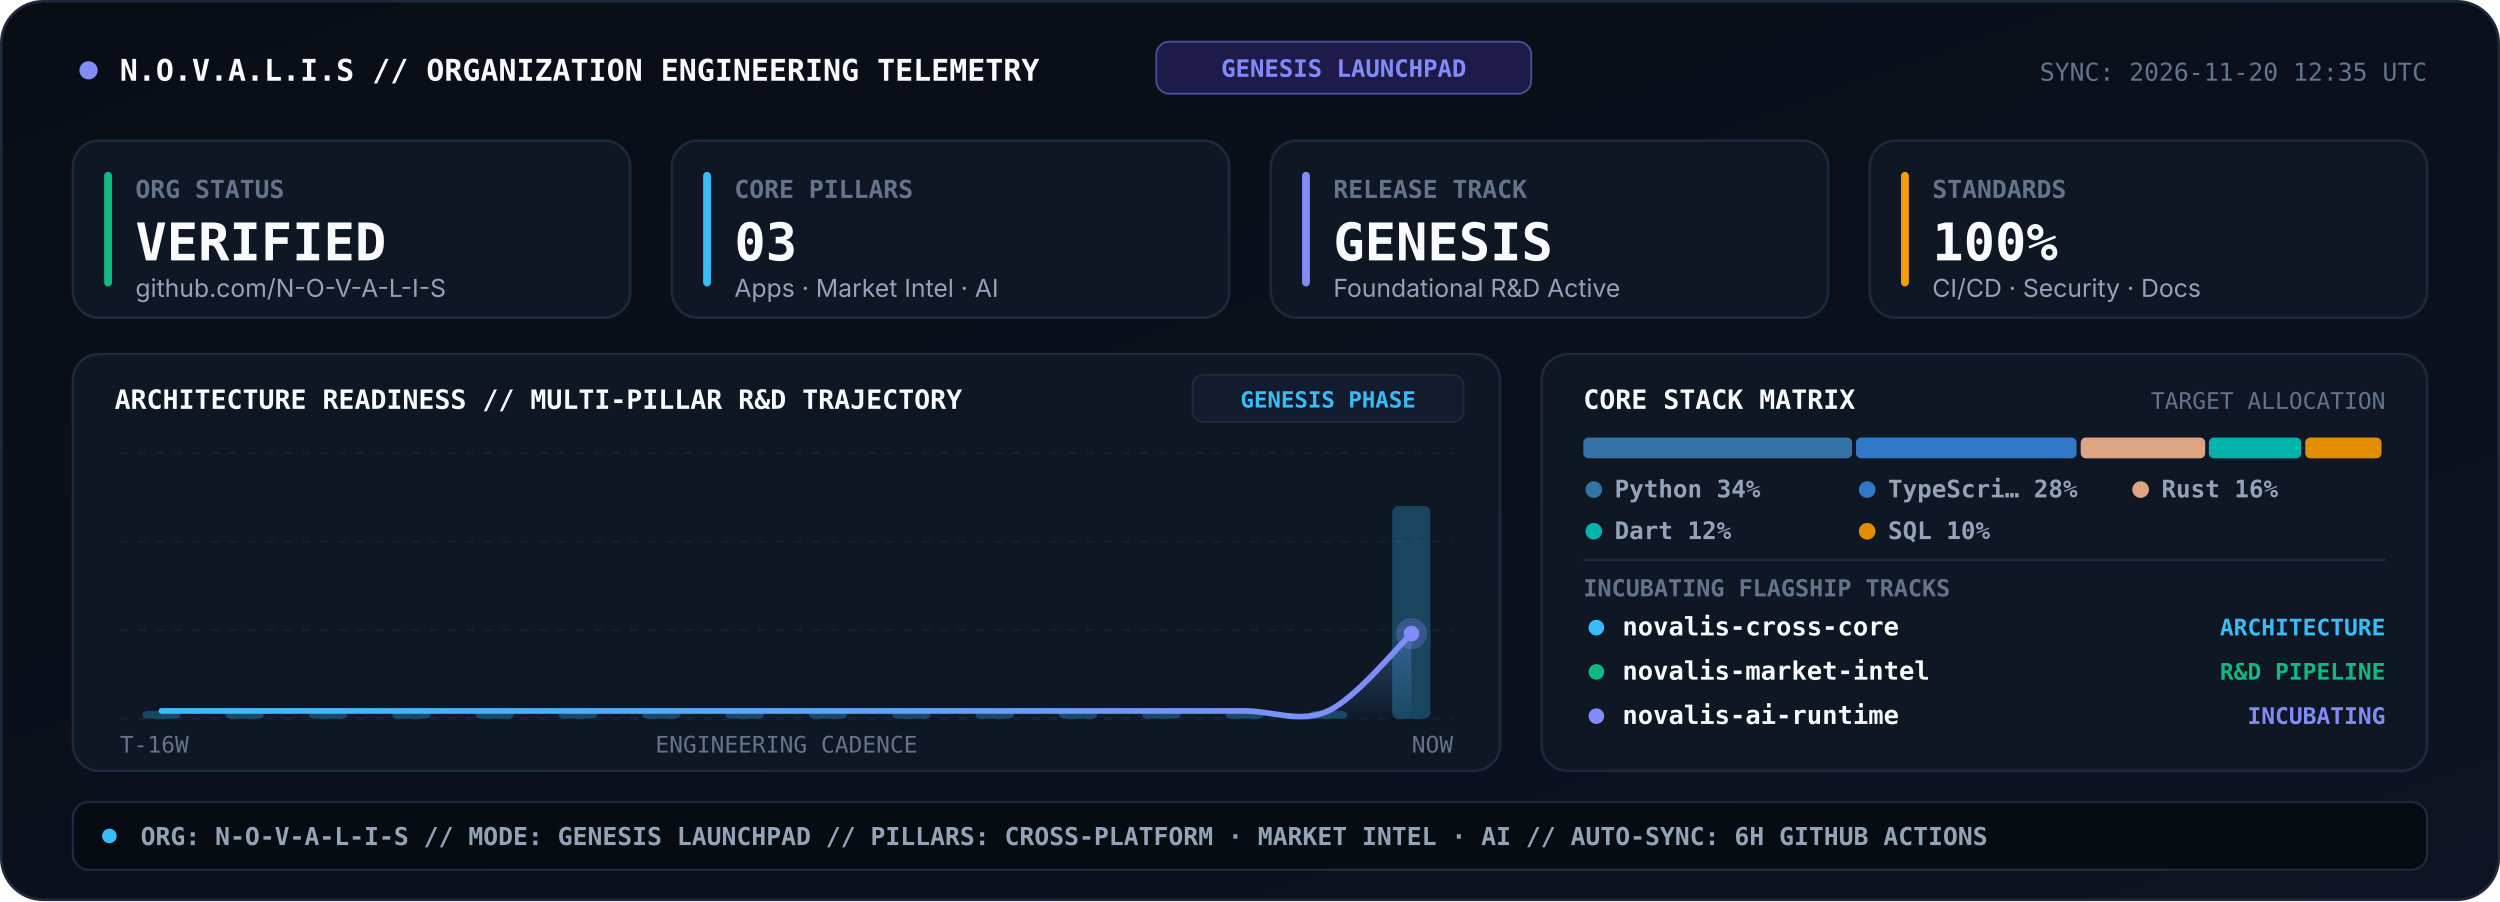
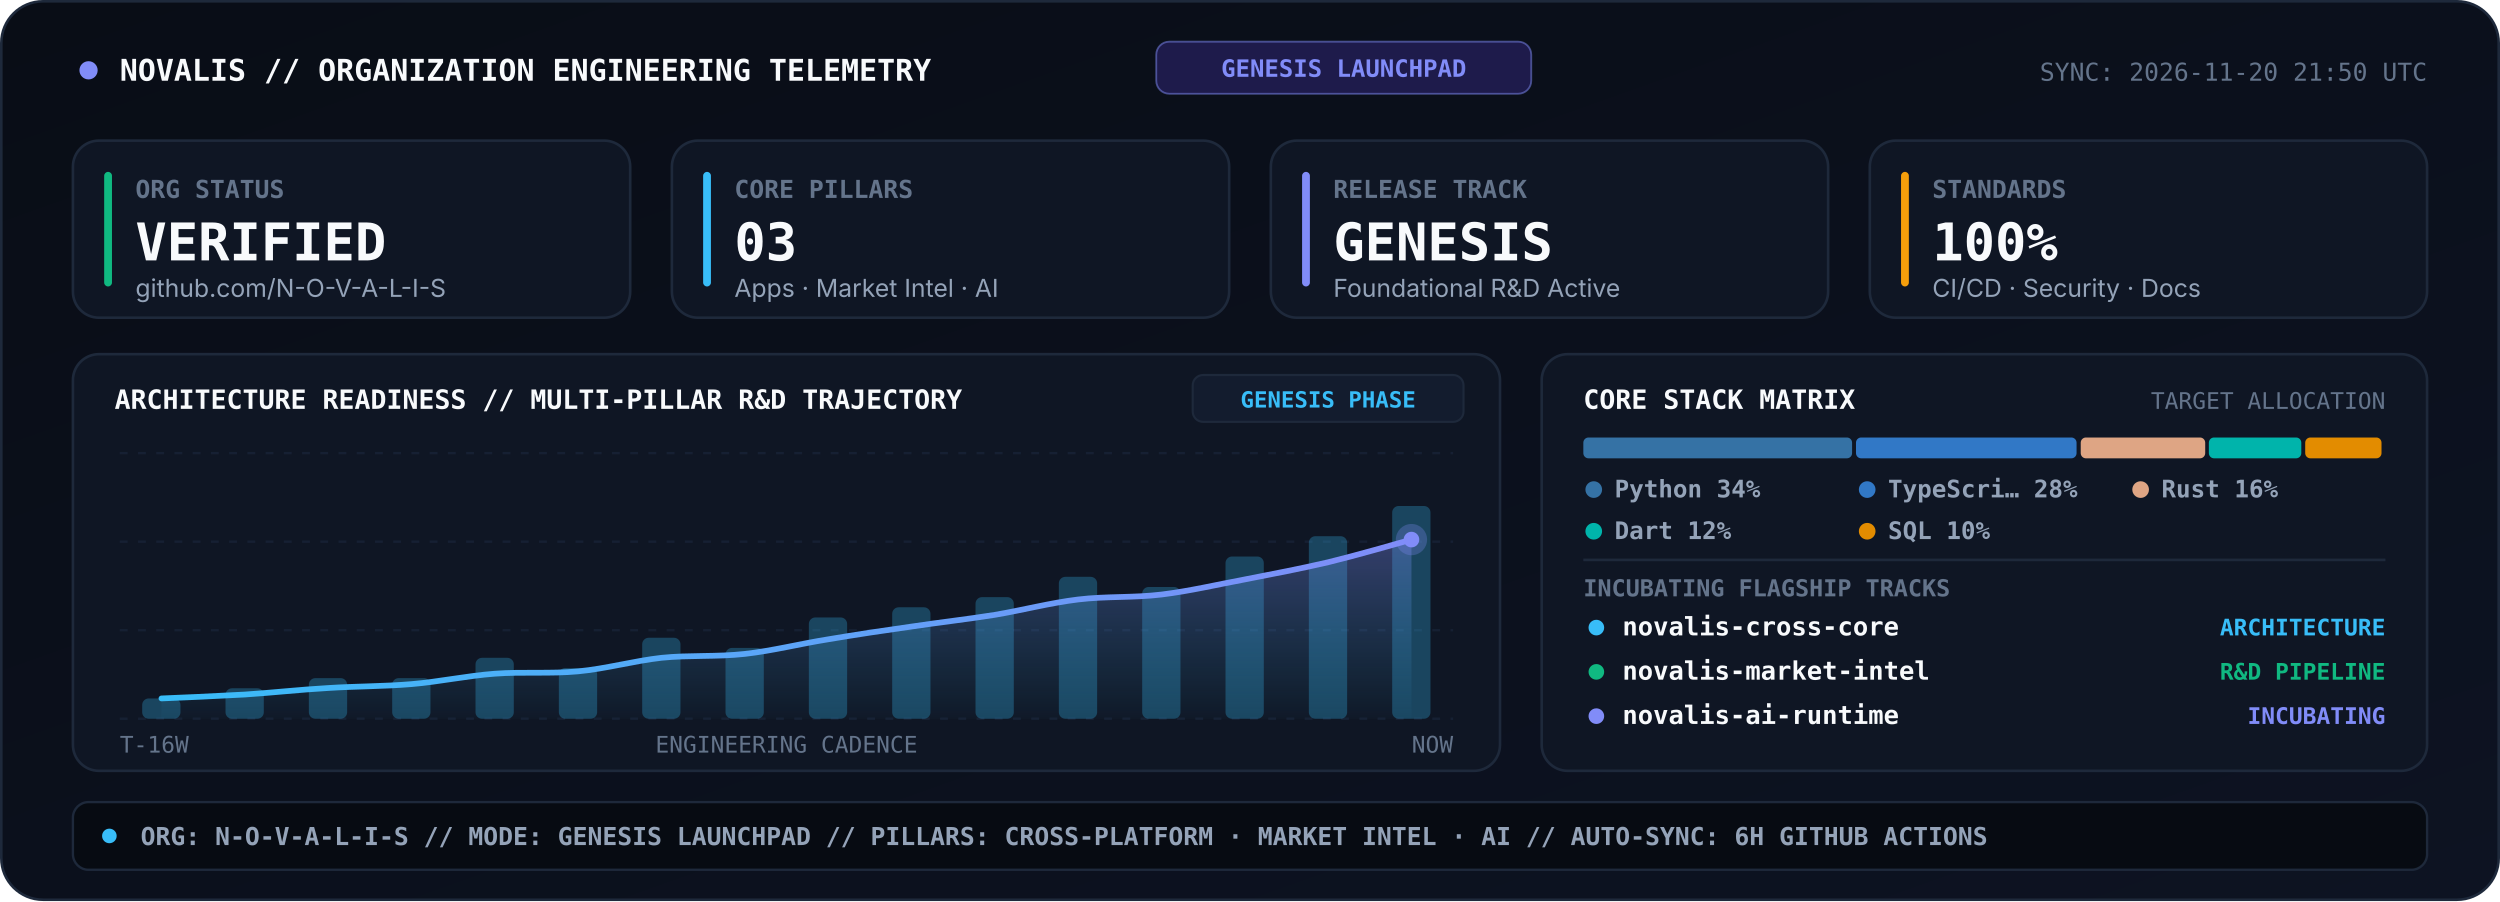
- <svg xmlns="http://www.w3.org/2000/svg" viewBox="0 0 960 346" width="960" height="346" role="img" aria-label="N.O.V.A.L.I.S Organization Engineering Telemetry Console">
+ <svg xmlns="http://www.w3.org/2000/svg" viewBox="0 0 960 346" width="960" height="346" role="img" aria-label="NOVALIS Organization Engineering Telemetry Console">
  <style>
    .sans { font-family: -apple-system, BlinkMacSystemFont, 'Segoe UI', Inter, Helvetica, Arial, sans-serif; }
    .mono { font-family: 'JetBrains Mono', 'Fira Code', 'SF Mono', Consolas, monospace; }
  </style>
  <defs>
    <linearGradient id="telBg" x1="0" y1="0" x2="1" y2="1">
      <stop offset="0%" stop-color="#090D16" />
      <stop offset="100%" stop-color="#0D1322" />
    </linearGradient>
    <linearGradient id="velArea" x1="0" y1="0" x2="0" y2="1">
      <stop offset="0%" stop-color="#818CF8" stop-opacity="0.34" />
      <stop offset="100%" stop-color="#38BDF8" stop-opacity="0.02" />
    </linearGradient>
    <linearGradient id="velLine" x1="0" y1="0" x2="1" y2="0">
      <stop offset="0%" stop-color="#38BDF8" />
      <stop offset="100%" stop-color="#818CF8" />
    </linearGradient>
  </defs>
  <rect x="0.5" y="0.5" width="959" height="345" rx="16" fill="url(#telBg)" stroke="#1E293B" stroke-width="1" />
  <circle cx="34" cy="27" r="3.5" fill="#818CF8">
    <animate attributeName="opacity" values="1;0.25;1" dur="2s" repeatCount="indefinite" />
  </circle>
-   <text x="46" y="31" fill="#F8FAFC" font-size="11.5" font-weight="800" class="mono">N.O.V.A.L.I.S // ORGANIZATION ENGINEERING TELEMETRY</text>
+   <text x="46" y="31" fill="#F8FAFC" font-size="11.5" font-weight="800" class="mono">NOVALIS // ORGANIZATION ENGINEERING TELEMETRY</text>
  <rect x="444" y="16" width="144" height="20" rx="5" fill="#1E1B4B" stroke="#818CF8" stroke-width="0.7" stroke-opacity="0.5" />
  <text x="516" y="29.5" text-anchor="middle" fill="#818CF8" font-size="9.2" font-weight="800" class="mono">GENESIS LAUNCHPAD</text>
-   <text x="932" y="31" text-anchor="end" fill="#64748B" font-size="9.5" class="mono">SYNC: 2026-11-20 12:35 UTC</text>
+   <text x="932" y="31" text-anchor="end" fill="#64748B" font-size="9.5" class="mono">SYNC: 2026-11-20 21:50 UTC</text>
  <rect x="28" y="54" width="214" height="68" rx="10" fill="#0F1624" stroke="#1E293B" stroke-width="1" />
  <rect x="40" y="66" width="3" height="44" rx="1.5" fill="#10B981" />
  <text x="52" y="76" fill="#64748B" font-size="9.5" font-weight="700" class="mono">ORG STATUS</text>
  <text x="52" y="100" fill="#F8FAFC" font-size="20" font-weight="800" class="mono">VERIFIED</text>
  <text x="52" y="114" fill="#94A3B8" font-size="9.5" class="sans">github.com/N-O-V-A-L-I-S</text>
  <rect x="258" y="54" width="214" height="68" rx="10" fill="#0F1624" stroke="#1E293B" stroke-width="1" />
  <rect x="270" y="66" width="3" height="44" rx="1.5" fill="#38BDF8" />
  <text x="282" y="76" fill="#64748B" font-size="9.5" font-weight="700" class="mono">CORE PILLARS</text>
  <text x="282" y="100" fill="#F8FAFC" font-size="20" font-weight="800" class="mono">03</text>
  <text x="282" y="114" fill="#94A3B8" font-size="9.5" class="sans">Apps · Market Intel · AI</text>
  <rect x="488" y="54" width="214" height="68" rx="10" fill="#0F1624" stroke="#1E293B" stroke-width="1" />
  <rect x="500" y="66" width="3" height="44" rx="1.5" fill="#818CF8" />
  <text x="512" y="76" fill="#64748B" font-size="9.5" font-weight="700" class="mono">RELEASE TRACK</text>
  <text x="512" y="100" fill="#F8FAFC" font-size="20" font-weight="800" class="mono">GENESIS</text>
  <text x="512" y="114" fill="#94A3B8" font-size="9.5" class="sans">Foundational R&amp;D Active</text>
  <rect x="718" y="54" width="214" height="68" rx="10" fill="#0F1624" stroke="#1E293B" stroke-width="1" />
  <rect x="730" y="66" width="3" height="44" rx="1.5" fill="#F59E0B" />
  <text x="742" y="76" fill="#64748B" font-size="9.5" font-weight="700" class="mono">STANDARDS</text>
  <text x="742" y="100" fill="#F8FAFC" font-size="20" font-weight="800" class="mono">100%</text>
  <text x="742" y="114" fill="#94A3B8" font-size="9.5" class="sans">CI/CD · Security · Docs</text>
  <rect x="28" y="136" width="548" height="160" rx="10" fill="#0F1624" stroke="#1E293B" stroke-width="1" />
  <text x="44" y="157" fill="#F8FAFC" font-size="10.2" font-weight="800" class="mono">ARCHITECTURE READINESS // MULTI-PILLAR R&amp;D TRAJECTORY</text>
  <rect x="458" y="144" width="104" height="18" rx="4" fill="#131C2E" stroke="#1E293B" stroke-width="0.8" />
  <text x="510" y="156.5" text-anchor="middle" fill="#38BDF8" font-size="8.6" font-weight="700" class="mono">GENESIS PHASE</text>
  <line x1="46.0" y1="174.0" x2="558.0" y2="174.0" stroke="#162033" stroke-width="0.9" stroke-dasharray="3,4" />
  <line x1="46.0" y1="208.0" x2="558.0" y2="208.0" stroke="#162033" stroke-width="0.9" stroke-dasharray="3,4" />
  <line x1="46.0" y1="242.0" x2="558.0" y2="242.0" stroke="#162033" stroke-width="0.9" stroke-dasharray="3,4" />
  <line x1="46.0" y1="276.0" x2="558.0" y2="276.0" stroke="#162033" stroke-width="0.9" stroke-dasharray="3,4" />
-   <rect x="54.6" y="273.0" width="14.7" height="3.0" rx="2.5" fill="#38BDF8" fill-opacity="0.28" />
-   <rect x="86.6" y="273.0" width="14.7" height="3.0" rx="2.5" fill="#38BDF8" fill-opacity="0.28" />
-   <rect x="118.6" y="273.0" width="14.7" height="3.0" rx="2.5" fill="#38BDF8" fill-opacity="0.28" />
-   <rect x="150.6" y="273.0" width="14.7" height="3.0" rx="2.5" fill="#38BDF8" fill-opacity="0.28" />
-   <rect x="182.6" y="273.0" width="14.7" height="3.0" rx="2.5" fill="#38BDF8" fill-opacity="0.28" />
-   <rect x="214.6" y="273.0" width="14.7" height="3.0" rx="2.5" fill="#38BDF8" fill-opacity="0.28" />
-   <rect x="246.6" y="273.0" width="14.7" height="3.0" rx="2.5" fill="#38BDF8" fill-opacity="0.28" />
-   <rect x="278.6" y="273.0" width="14.7" height="3.0" rx="2.5" fill="#38BDF8" fill-opacity="0.28" />
-   <rect x="310.6" y="273.0" width="14.7" height="3.0" rx="2.5" fill="#38BDF8" fill-opacity="0.28" />
-   <rect x="342.6" y="273.0" width="14.7" height="3.0" rx="2.5" fill="#38BDF8" fill-opacity="0.28" />
-   <rect x="374.6" y="273.0" width="14.7" height="3.0" rx="2.5" fill="#38BDF8" fill-opacity="0.28" />
-   <rect x="406.6" y="273.0" width="14.7" height="3.0" rx="2.5" fill="#38BDF8" fill-opacity="0.28" />
-   <rect x="438.6" y="273.0" width="14.7" height="3.0" rx="2.5" fill="#38BDF8" fill-opacity="0.28" />
-   <rect x="470.6" y="273.0" width="14.7" height="3.0" rx="2.5" fill="#38BDF8" fill-opacity="0.28" />
-   <rect x="502.6" y="273.0" width="14.7" height="3.0" rx="2.5" fill="#38BDF8" fill-opacity="0.28" />
+   <rect x="54.6" y="268.2" width="14.7" height="7.8" rx="2.5" fill="#38BDF8" fill-opacity="0.28" />
+   <rect x="86.6" y="264.3" width="14.7" height="11.7" rx="2.5" fill="#38BDF8" fill-opacity="0.28" />
+   <rect x="118.6" y="260.4" width="14.7" height="15.6" rx="2.5" fill="#38BDF8" fill-opacity="0.28" />
+   <rect x="150.6" y="260.4" width="14.7" height="15.6" rx="2.5" fill="#38BDF8" fill-opacity="0.28" />
+   <rect x="182.6" y="252.6" width="14.7" height="23.4" rx="2.5" fill="#38BDF8" fill-opacity="0.28" />
+   <rect x="214.6" y="256.5" width="14.7" height="19.5" rx="2.5" fill="#38BDF8" fill-opacity="0.28" />
+   <rect x="246.6" y="244.9" width="14.7" height="31.1" rx="2.5" fill="#38BDF8" fill-opacity="0.28" />
+   <rect x="278.6" y="248.8" width="14.7" height="27.2" rx="2.5" fill="#38BDF8" fill-opacity="0.28" />
+   <rect x="310.6" y="237.1" width="14.7" height="38.9" rx="2.5" fill="#38BDF8" fill-opacity="0.28" />
+   <rect x="342.6" y="233.2" width="14.7" height="42.8" rx="2.5" fill="#38BDF8" fill-opacity="0.28" />
+   <rect x="374.6" y="229.3" width="14.7" height="46.7" rx="2.5" fill="#38BDF8" fill-opacity="0.28" />
+   <rect x="406.6" y="221.5" width="14.7" height="54.5" rx="2.5" fill="#38BDF8" fill-opacity="0.28" />
+   <rect x="438.6" y="225.4" width="14.7" height="50.6" rx="2.5" fill="#38BDF8" fill-opacity="0.28" />
+   <rect x="470.6" y="213.7" width="14.7" height="62.3" rx="2.5" fill="#38BDF8" fill-opacity="0.28" />
+   <rect x="502.6" y="205.9" width="14.7" height="70.1" rx="2.5" fill="#38BDF8" fill-opacity="0.28" />
  <rect x="534.6" y="194.3" width="14.7" height="81.7" rx="2.5" fill="#38BDF8" fill-opacity="0.28" />
-   <path d="M 62.0 273.0 C 67.3 273.0, 83.3 273.0, 94.0 273.0 C 104.7 273.0, 115.3 273.0, 126.0 273.0 C 136.7 273.0, 147.3 273.0, 158.0 273.0 C 168.7 273.0, 179.3 273.0, 190.0 273.0 C 200.7 273.0, 211.3 273.0, 222.0 273.0 C 232.7 273.0, 243.3 273.0, 254.0 273.0 C 264.7 273.0, 275.3 273.0, 286.0 273.0 C 296.7 273.0, 307.3 273.0, 318.0 273.0 C 328.7 273.0, 339.3 273.0, 350.0 273.0 C 360.7 273.0, 371.3 273.0, 382.0 273.0 C 392.7 273.0, 403.3 273.0, 414.0 273.0 C 424.7 273.0, 435.3 273.0, 446.0 273.0 C 456.7 273.0, 467.3 273.0, 478.0 273.0 C 488.7 273.0, 499.3 277.9, 510.0 273.0 C 520.7 268.1, 536.7 248.3, 542.0 243.3 L 542.0 276.0 L 62.0 276.0 Z" fill="url(#velArea)" />
-   <path d="M 62.0 273.0 C 67.3 273.0, 83.3 273.0, 94.0 273.0 C 104.7 273.0, 115.3 273.0, 126.0 273.0 C 136.7 273.0, 147.3 273.0, 158.0 273.0 C 168.7 273.0, 179.3 273.0, 190.0 273.0 C 200.7 273.0, 211.3 273.0, 222.0 273.0 C 232.7 273.0, 243.3 273.0, 254.0 273.0 C 264.7 273.0, 275.3 273.0, 286.0 273.0 C 296.7 273.0, 307.3 273.0, 318.0 273.0 C 328.7 273.0, 339.3 273.0, 350.0 273.0 C 360.7 273.0, 371.3 273.0, 382.0 273.0 C 392.7 273.0, 403.3 273.0, 414.0 273.0 C 424.7 273.0, 435.3 273.0, 446.0 273.0 C 456.7 273.0, 467.3 273.0, 478.0 273.0 C 488.7 273.0, 499.3 277.9, 510.0 273.0 C 520.7 268.1, 536.7 248.3, 542.0 243.3" fill="none" stroke="url(#velLine)" stroke-width="2.2" stroke-linecap="round" />
-   <circle cx="542.0" cy="243.3" r="6" fill="#818CF8" fill-opacity="0.28">
+   <path d="M 62.0 268.2 C 67.3 268.0, 83.3 267.3, 94.0 266.7 C 104.7 266.0, 115.3 264.8, 126.0 264.2 C 136.7 263.5, 147.3 263.6, 158.0 262.7 C 168.7 261.8, 179.3 259.5, 190.0 258.7 C 200.7 257.9, 211.3 258.8, 222.0 257.8 C 232.7 256.8, 243.3 253.8, 254.0 252.6 C 264.7 251.5, 275.3 252.3, 286.0 251.1 C 296.7 249.9, 307.3 247.2, 318.0 245.5 C 328.7 243.7, 339.3 242.1, 350.0 240.6 C 360.7 239.0, 371.3 237.8, 382.0 236.1 C 392.7 234.3, 403.3 231.5, 414.0 230.2 C 424.7 228.9, 435.3 229.6, 446.0 228.3 C 456.7 227.0, 467.3 224.5, 478.0 222.5 C 488.7 220.4, 499.3 218.4, 510.0 215.9 C 520.7 213.3, 536.7 208.7, 542.0 207.2 L 542.0 276.0 L 62.0 276.0 Z" fill="url(#velArea)" />
+   <path d="M 62.0 268.2 C 67.3 268.0, 83.3 267.3, 94.0 266.7 C 104.7 266.0, 115.3 264.8, 126.0 264.2 C 136.7 263.5, 147.3 263.6, 158.0 262.7 C 168.7 261.8, 179.3 259.5, 190.0 258.7 C 200.7 257.9, 211.3 258.8, 222.0 257.8 C 232.7 256.8, 243.3 253.8, 254.0 252.6 C 264.7 251.5, 275.3 252.3, 286.0 251.1 C 296.7 249.9, 307.3 247.2, 318.0 245.5 C 328.7 243.7, 339.3 242.1, 350.0 240.6 C 360.7 239.0, 371.3 237.8, 382.0 236.1 C 392.7 234.3, 403.3 231.5, 414.0 230.2 C 424.7 228.9, 435.3 229.6, 446.0 228.3 C 456.7 227.0, 467.3 224.5, 478.0 222.5 C 488.7 220.4, 499.3 218.4, 510.0 215.9 C 520.7 213.3, 536.7 208.7, 542.0 207.2" fill="none" stroke="url(#velLine)" stroke-width="2.2" stroke-linecap="round" />
+   <circle cx="542.0" cy="207.2" r="6" fill="#818CF8" fill-opacity="0.28">
    <animate attributeName="r" values="4;8.5;4" dur="2.4s" repeatCount="indefinite" />
    <animate attributeName="fill-opacity" values="0.45;0.08;0.45" dur="2.4s" repeatCount="indefinite" />
  </circle>
-   <circle cx="542.0" cy="243.3" r="3" fill="#818CF8" />
+   <circle cx="542.0" cy="207.2" r="3" fill="#818CF8" />
  <text x="46" y="289" fill="#64748B" font-size="8.8" class="mono">T-16W</text>
  <text x="302" y="289" text-anchor="middle" fill="#64748B" font-size="8.8" class="mono">ENGINEERING CADENCE</text>
  <text x="558" y="289" text-anchor="end" fill="#64748B" font-size="8.8" class="mono">NOW</text>
  <rect x="592" y="136" width="340" height="160" rx="10" fill="#0F1624" stroke="#1E293B" stroke-width="1" />
  <text x="608" y="157" fill="#F8FAFC" font-size="10.2" font-weight="800" class="mono">CORE STACK MATRIX</text>
  <text x="916" y="157" text-anchor="end" fill="#64748B" font-size="8.8" class="mono">TARGET ALLOCATION</text>
  <rect x="608.0" y="168.0" width="103.2" height="8" rx="2" fill="#3572A5" />
  <rect x="712.7" y="168.0" width="84.7" height="8" rx="2" fill="#3178C6" />
  <rect x="799.0" y="168.0" width="47.8" height="8" rx="2" fill="#DEA584" />
  <rect x="848.2" y="168.0" width="35.5" height="8" rx="2" fill="#00B4AB" />
  <rect x="885.2" y="168.0" width="29.3" height="8" rx="2" fill="#E38C00" />
  <circle cx="612" cy="188" r="3.2" fill="#3572A5" />
  <text x="620" y="191" fill="#94A3B8" font-size="9.3" font-weight="600" class="mono">Python 34%</text>
  <circle cx="717" cy="188" r="3.2" fill="#3178C6" />
  <text x="725" y="191" fill="#94A3B8" font-size="9.3" font-weight="600" class="mono">TypeScri… 28%</text>
  <circle cx="822" cy="188" r="3.2" fill="#DEA584" />
  <text x="830" y="191" fill="#94A3B8" font-size="9.3" font-weight="600" class="mono">Rust 16%</text>
  <circle cx="612" cy="204" r="3.2" fill="#00B4AB" />
  <text x="620" y="207" fill="#94A3B8" font-size="9.3" font-weight="600" class="mono">Dart 12%</text>
  <circle cx="717" cy="204" r="3.2" fill="#E38C00" />
  <text x="725" y="207" fill="#94A3B8" font-size="9.3" font-weight="600" class="mono">SQL 10%</text>
  <line x1="608" y1="215" x2="916" y2="215" stroke="#1E293B" stroke-width="1" />
  <text x="608" y="229" fill="#64748B" font-size="9" font-weight="700" class="mono">INCUBATING FLAGSHIP TRACKS</text>
  <circle cx="613" cy="241" r="3" fill="#38BDF8" />
  <text x="623" y="244" fill="#F8FAFC" font-size="9.8" font-weight="700" class="mono">novalis-cross-core</text>
  <text x="916" y="244" text-anchor="end" fill="#38BDF8" font-size="8.8" font-weight="700" class="mono">ARCHITECTURE</text>
  <circle cx="613" cy="258" r="3" fill="#10B981" />
  <text x="623" y="261" fill="#F8FAFC" font-size="9.8" font-weight="700" class="mono">novalis-market-intel</text>
  <text x="916" y="261" text-anchor="end" fill="#10B981" font-size="8.8" font-weight="700" class="mono">R&amp;D PIPELINE</text>
  <circle cx="613" cy="275" r="3" fill="#818CF8" />
  <text x="623" y="278" fill="#F8FAFC" font-size="9.8" font-weight="700" class="mono">novalis-ai-runtime</text>
  <text x="916" y="278" text-anchor="end" fill="#818CF8" font-size="8.8" font-weight="700" class="mono">INCUBATING</text>
  <rect x="28" y="308" width="904" height="26" rx="6" fill="#070B12" stroke="#1E293B" stroke-width="0.9" />
  <circle cx="42" cy="321" r="2.8" fill="#38BDF8" />
  <text x="54" y="324.5" fill="#94A3B8" font-size="9.5" font-weight="600" class="mono">ORG: N-O-V-A-L-I-S  //  MODE: GENESIS LAUNCHPAD  //  PILLARS: CROSS-PLATFORM · MARKET INTEL · AI  //  AUTO-SYNC: 6H GITHUB ACTIONS</text>
</svg>
